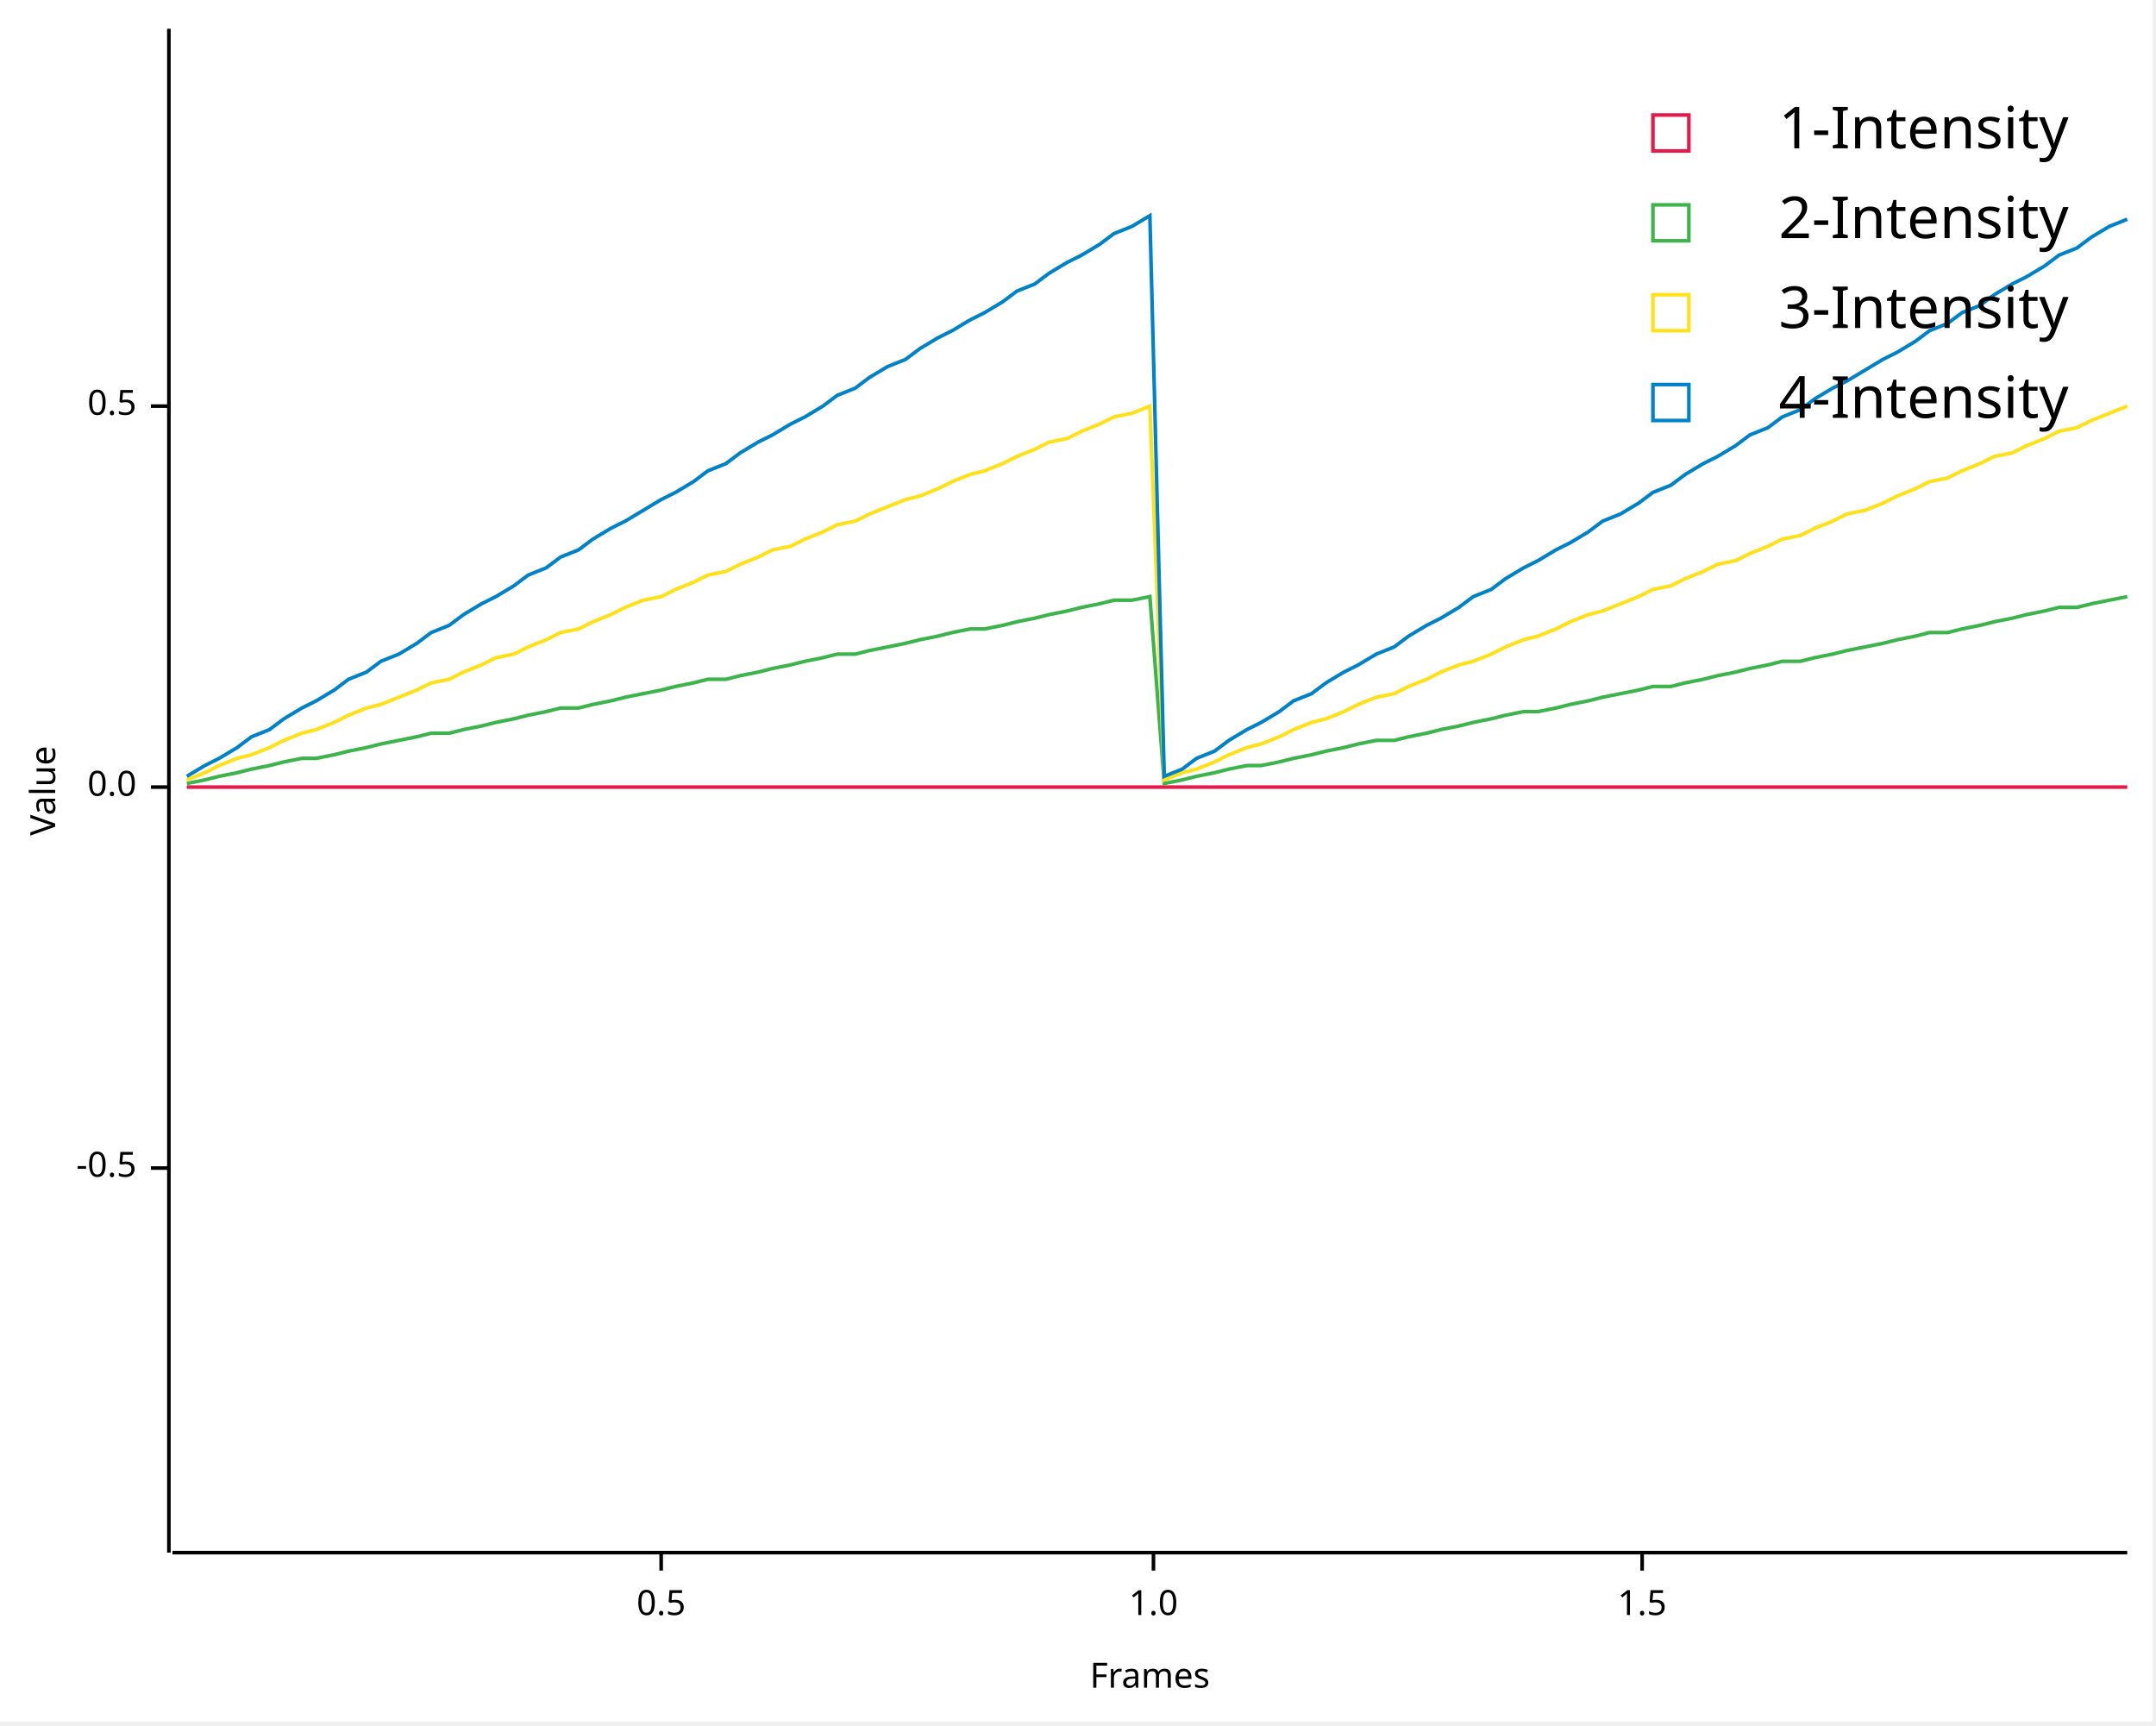
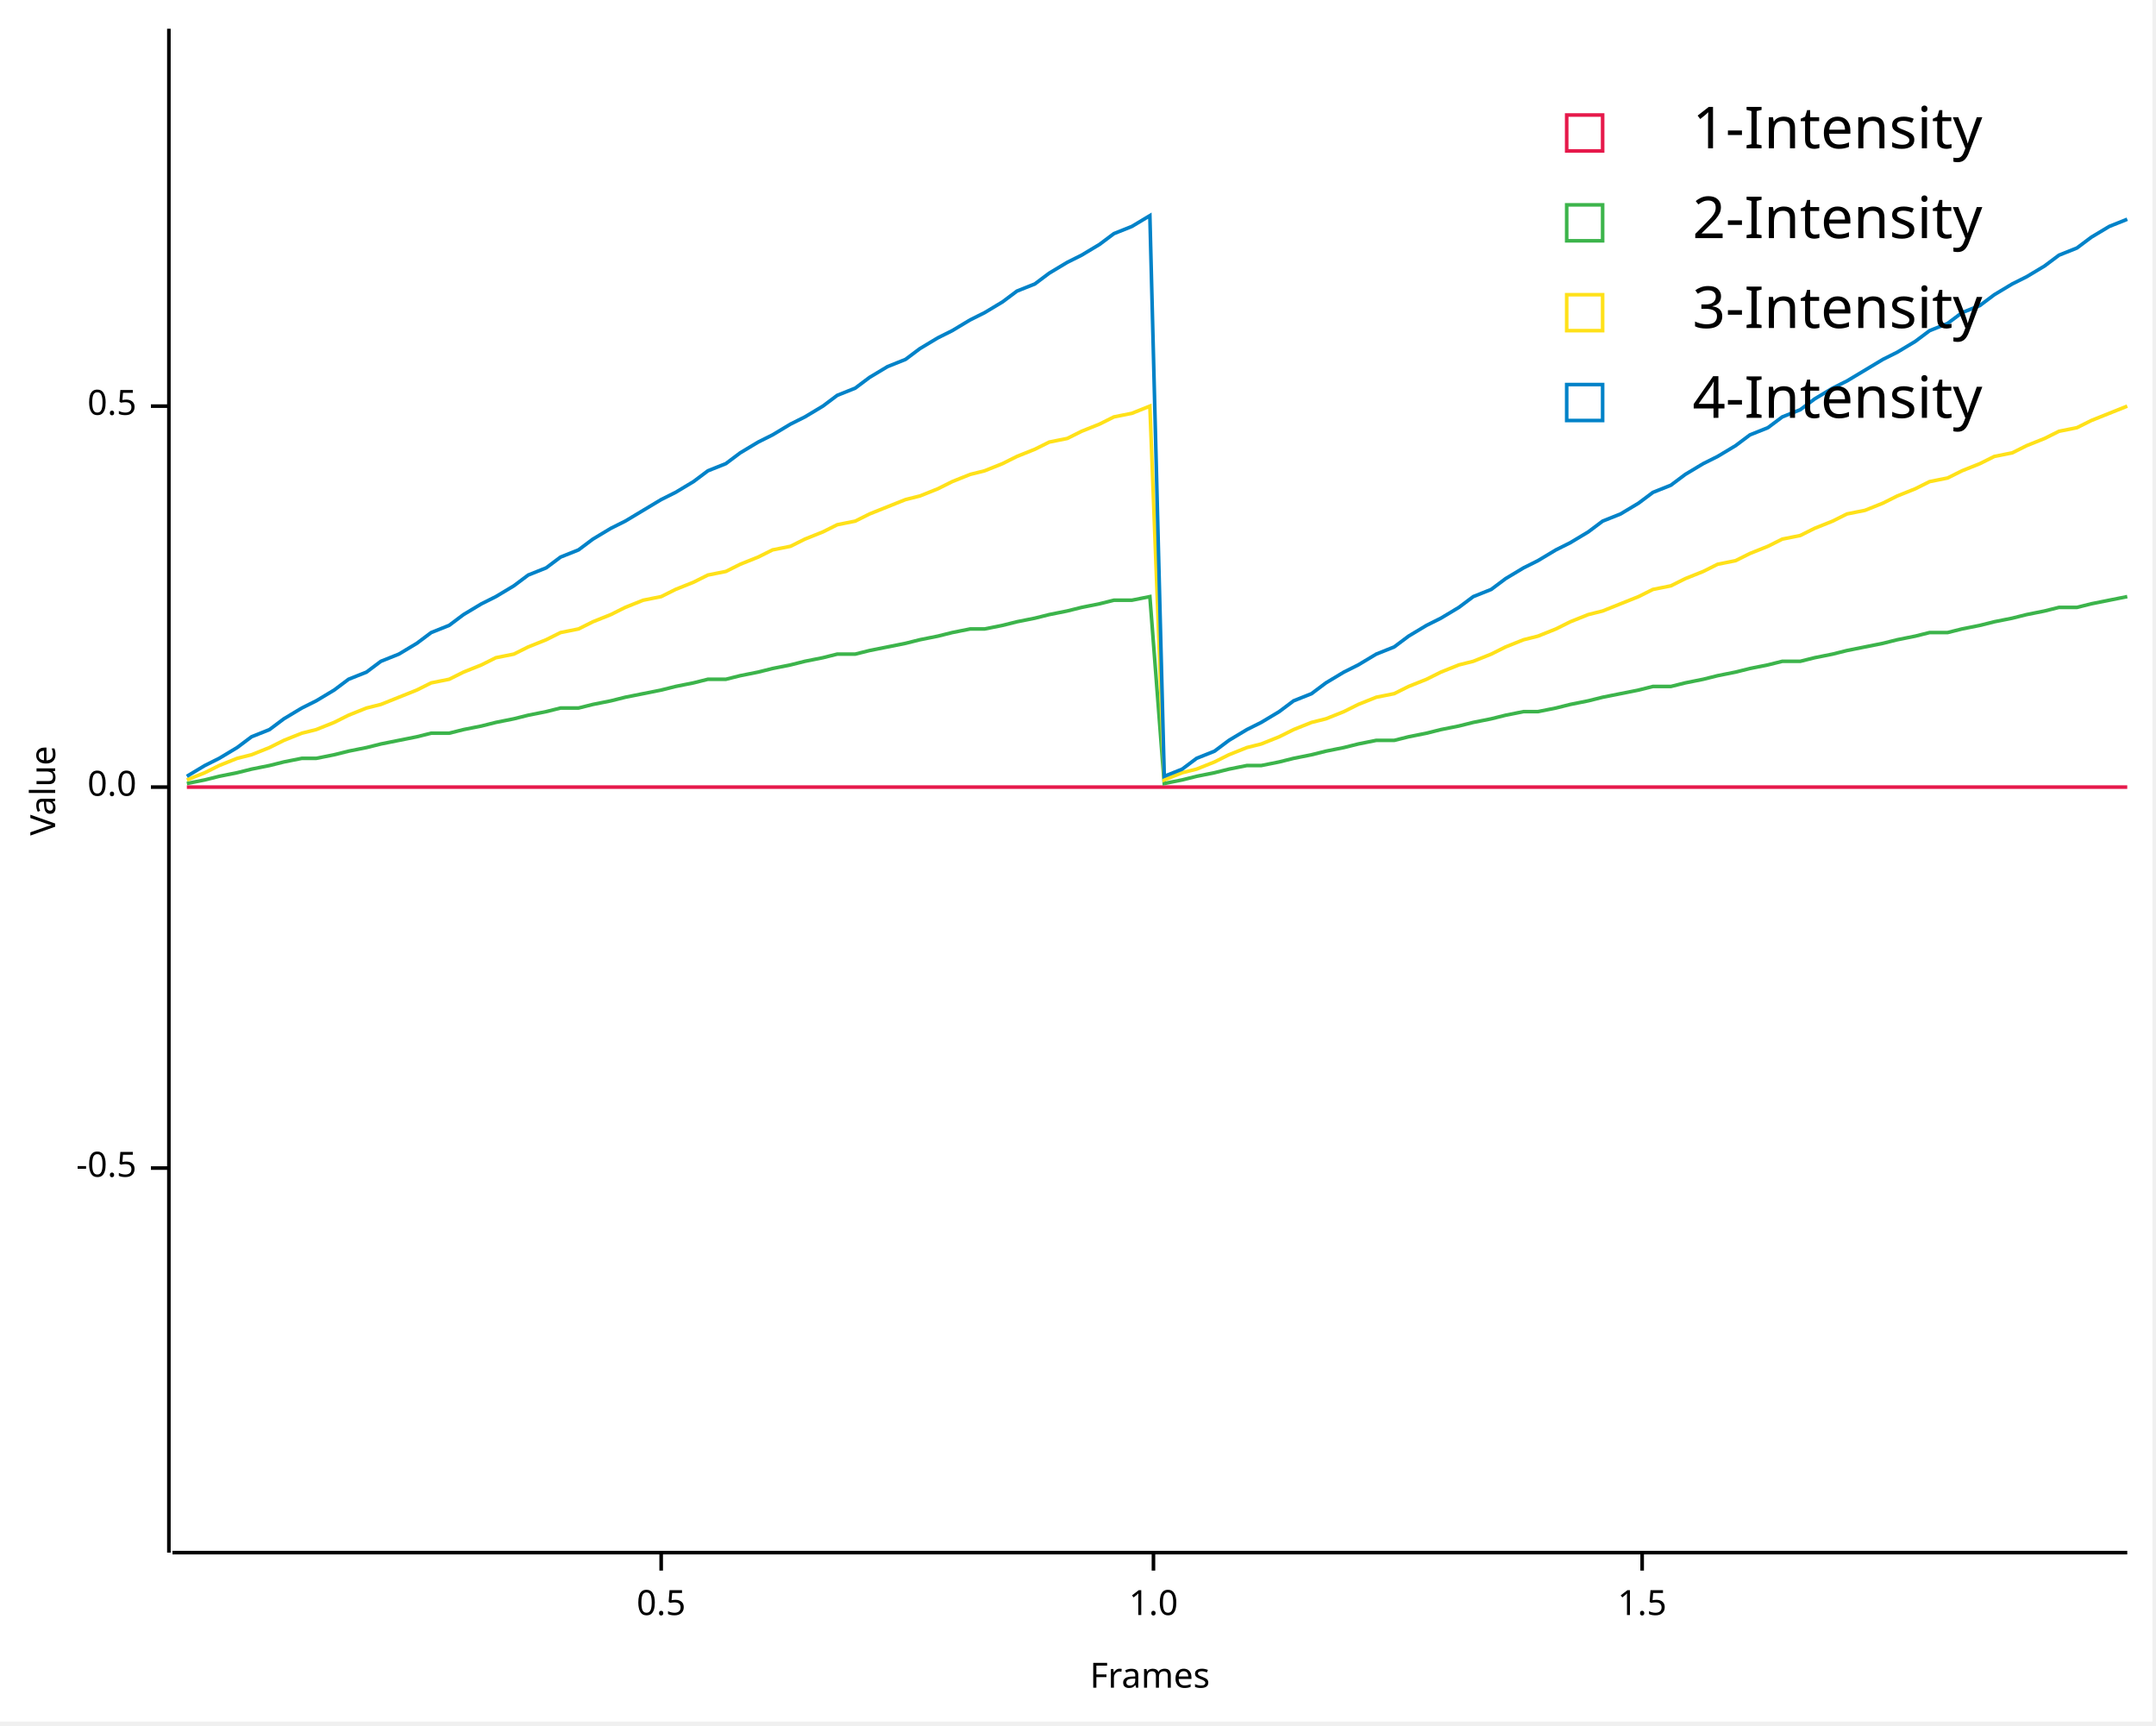
<svg xmlns="http://www.w3.org/2000/svg" width="600" height="480" viewBox="0 0 600 480">
  <rect x="0" y="0" width="599" height="479" opacity="1" fill="#FFFFFF" stroke="none" />
  <text x="8" y="220" dy="0.76em" text-anchor="middle" font-family="sans-serif" font-size="9.677" opacity="1" fill="#000000" transform="rotate(270, 8, 220)">
Value
</text>
  <text x="320" y="472" dy="-0.5ex" text-anchor="middle" font-family="sans-serif" font-size="9.677" opacity="1" fill="#000000">
Frames
</text>
  <polyline fill="none" opacity="1" stroke="#000000" stroke-width="1" points="47,8 47,432 " />
  <text x="38" y="325" dy="0.5ex" text-anchor="end" font-family="sans-serif" font-size="9.677" opacity="1" fill="#000000">
-0.5
</text>
  <polyline fill="none" opacity="1" stroke="#000000" stroke-width="1" points="42,325 47,325 " />
  <text x="38" y="219" dy="0.5ex" text-anchor="end" font-family="sans-serif" font-size="9.677" opacity="1" fill="#000000">
0.0
</text>
  <polyline fill="none" opacity="1" stroke="#000000" stroke-width="1" points="42,219 47,219 " />
  <text x="38" y="113" dy="0.5ex" text-anchor="end" font-family="sans-serif" font-size="9.677" opacity="1" fill="#000000">
0.5
</text>
  <polyline fill="none" opacity="1" stroke="#000000" stroke-width="1" points="42,113 47,113 " />
  <polyline fill="none" opacity="1" stroke="#000000" stroke-width="1" points="48,432 592,432 " />
  <text x="184" y="442" dy="0.76em" text-anchor="middle" font-family="sans-serif" font-size="9.677" opacity="1" fill="#000000">
0.5
</text>
  <polyline fill="none" opacity="1" stroke="#000000" stroke-width="1" points="184,432 184,437 " />
  <text x="321" y="442" dy="0.76em" text-anchor="middle" font-family="sans-serif" font-size="9.677" opacity="1" fill="#000000">
1.0
</text>
  <polyline fill="none" opacity="1" stroke="#000000" stroke-width="1" points="321,432 321,437 " />
  <text x="457" y="442" dy="0.76em" text-anchor="middle" font-family="sans-serif" font-size="9.677" opacity="1" fill="#000000">
1.5
</text>
  <polyline fill="none" opacity="1" stroke="#000000" stroke-width="1" points="457,432 457,437 " />
  <polyline fill="none" opacity="1" stroke="#E6194B" stroke-width="1" points="52,219 57,219 61,219 66,219 70,219 75,219 79,219 84,219 88,219 93,219 97,219 102,219 106,219 111,219 116,219 120,219 125,219 129,219 134,219 138,219 143,219 147,219 152,219 156,219 161,219 165,219 170,219 174,219 179,219 184,219 188,219 193,219 197,219 202,219 206,219 211,219 215,219 220,219 224,219 229,219 233,219 238,219 242,219 247,219 252,219 256,219 261,219 265,219 270,219 274,219 279,219 283,219 288,219 292,219 297,219 301,219 306,219 310,219 315,219 320,219 324,219 329,219 333,219 338,219 342,219 347,219 351,219 356,219 360,219 365,219 369,219 374,219 378,219 383,219 388,219 392,219 397,219 401,219 406,219 410,219 415,219 419,219 424,219 428,219 433,219 437,219 442,219 446,219 451,219 456,219 460,219 465,219 469,219 474,219 478,219 483,219 487,219 492,219 496,219 501,219 505,219 510,219 514,219 519,219 524,219 528,219 533,219 537,219 542,219 546,219 551,219 555,219 560,219 564,219 569,219 573,219 578,219 582,219 587,219 592,219 " />
  <polyline fill="none" opacity="1" stroke="#3CB44B" stroke-width="1" points="52,218 57,217 61,216 66,215 70,214 75,213 79,212 84,211 88,211 93,210 97,209 102,208 106,207 111,206 116,205 120,204 125,204 129,203 134,202 138,201 143,200 147,199 152,198 156,197 161,197 165,196 170,195 174,194 179,193 184,192 188,191 193,190 197,189 202,189 206,188 211,187 215,186 220,185 224,184 229,183 233,182 238,182 242,181 247,180 252,179 256,178 261,177 265,176 270,175 274,175 279,174 283,173 288,172 292,171 297,170 301,169 306,168 310,167 315,167 320,166 324,218 329,217 333,216 338,215 342,214 347,213 351,213 356,212 360,211 365,210 369,209 374,208 378,207 383,206 388,206 392,205 397,204 401,203 406,202 410,201 415,200 419,199 424,198 428,198 433,197 437,196 442,195 446,194 451,193 456,192 460,191 465,191 469,190 474,189 478,188 483,187 487,186 492,185 496,184 501,184 505,183 510,182 514,181 519,180 524,179 528,178 533,177 537,176 542,176 546,175 551,174 555,173 560,172 564,171 569,170 573,169 578,169 582,168 587,167 592,166 " />
  <polyline fill="none" opacity="1" stroke="#FFE119" stroke-width="1" points="52,217 57,215 61,213 66,211 70,210 75,208 79,206 84,204 88,203 93,201 97,199 102,197 106,196 111,194 116,192 120,190 125,189 129,187 134,185 138,183 143,182 147,180 152,178 156,176 161,175 165,173 170,171 174,169 179,167 184,166 188,164 193,162 197,160 202,159 206,157 211,155 215,153 220,152 224,150 229,148 233,146 238,145 242,143 247,141 252,139 256,138 261,136 265,134 270,132 274,131 279,129 283,127 288,125 292,123 297,122 301,120 306,118 310,116 315,115 320,113 324,217 329,215 333,214 338,212 342,210 347,208 351,207 356,205 360,203 365,201 369,200 374,198 378,196 383,194 388,193 392,191 397,189 401,187 406,185 410,184 415,182 419,180 424,178 428,177 433,175 437,173 442,171 446,170 451,168 456,166 460,164 465,163 469,161 474,159 478,157 483,156 487,154 492,152 496,150 501,149 505,147 510,145 514,143 519,142 524,140 528,138 533,136 537,134 542,133 546,131 551,129 555,127 560,126 564,124 569,122 573,120 578,119 582,117 587,115 592,113 " />
  <polyline fill="none" opacity="1" stroke="#0082C8" stroke-width="1" points="52,216 57,213 61,211 66,208 70,205 75,203 79,200 84,197 88,195 93,192 97,189 102,187 106,184 111,182 116,179 120,176 125,174 129,171 134,168 138,166 143,163 147,160 152,158 156,155 161,153 165,150 170,147 174,145 179,142 184,139 188,137 193,134 197,131 202,129 206,126 211,123 215,121 220,118 224,116 229,113 233,110 238,108 242,105 247,102 252,100 256,97 261,94 265,92 270,89 274,87 279,84 283,81 288,79 292,76 297,73 301,71 306,68 310,65 315,63 320,60 324,216 329,214 333,211 338,209 342,206 347,203 351,201 356,198 360,195 365,193 369,190 374,187 378,185 383,182 388,180 392,177 397,174 401,172 406,169 410,166 415,164 419,161 424,158 428,156 433,153 437,151 442,148 446,145 451,143 456,140 460,137 465,135 469,132 474,129 478,127 483,124 487,121 492,119 496,116 501,114 505,111 510,108 514,106 519,103 524,100 528,98 533,95 537,92 542,90 546,87 551,85 555,82 560,79 564,77 569,74 573,71 578,69 582,66 587,63 592,61 " />
-   <text x="495" y="29" dy="0.76em" text-anchor="start" font-family="Calibri" font-size="16.129" opacity="1" fill="#000000">
+   <text x="471" y="29" dy="0.76em" text-anchor="start" font-family="Calibri" font-size="16.129" opacity="1" fill="#000000">
1-Intensity
</text>
-   <text x="495" y="54" dy="0.76em" text-anchor="start" font-family="Calibri" font-size="16.129" opacity="1" fill="#000000">
+   <text x="471" y="54" dy="0.76em" text-anchor="start" font-family="Calibri" font-size="16.129" opacity="1" fill="#000000">
2-Intensity
</text>
-   <text x="495" y="79" dy="0.76em" text-anchor="start" font-family="Calibri" font-size="16.129" opacity="1" fill="#000000">
+   <text x="471" y="79" dy="0.76em" text-anchor="start" font-family="Calibri" font-size="16.129" opacity="1" fill="#000000">
3-Intensity
</text>
-   <text x="495" y="104" dy="0.76em" text-anchor="start" font-family="Calibri" font-size="16.129" opacity="1" fill="#000000">
+   <text x="471" y="104" dy="0.76em" text-anchor="start" font-family="Calibri" font-size="16.129" opacity="1" fill="#000000">
4-Intensity
</text>
-   <rect x="460" y="32" width="10" height="10" opacity="1" fill="none" stroke="#E6194B" />
-   <rect x="460" y="57" width="10" height="10" opacity="1" fill="none" stroke="#3CB44B" />
-   <rect x="460" y="82" width="10" height="10" opacity="1" fill="none" stroke="#FFE119" />
-   <rect x="460" y="107" width="10" height="10" opacity="1" fill="none" stroke="#0082C8" />
+   <rect x="436" y="32" width="10" height="10" opacity="1" fill="none" stroke="#E6194B" />
+   <rect x="436" y="57" width="10" height="10" opacity="1" fill="none" stroke="#3CB44B" />
+   <rect x="436" y="82" width="10" height="10" opacity="1" fill="none" stroke="#FFE119" />
+   <rect x="436" y="107" width="10" height="10" opacity="1" fill="none" stroke="#0082C8" />
</svg>
